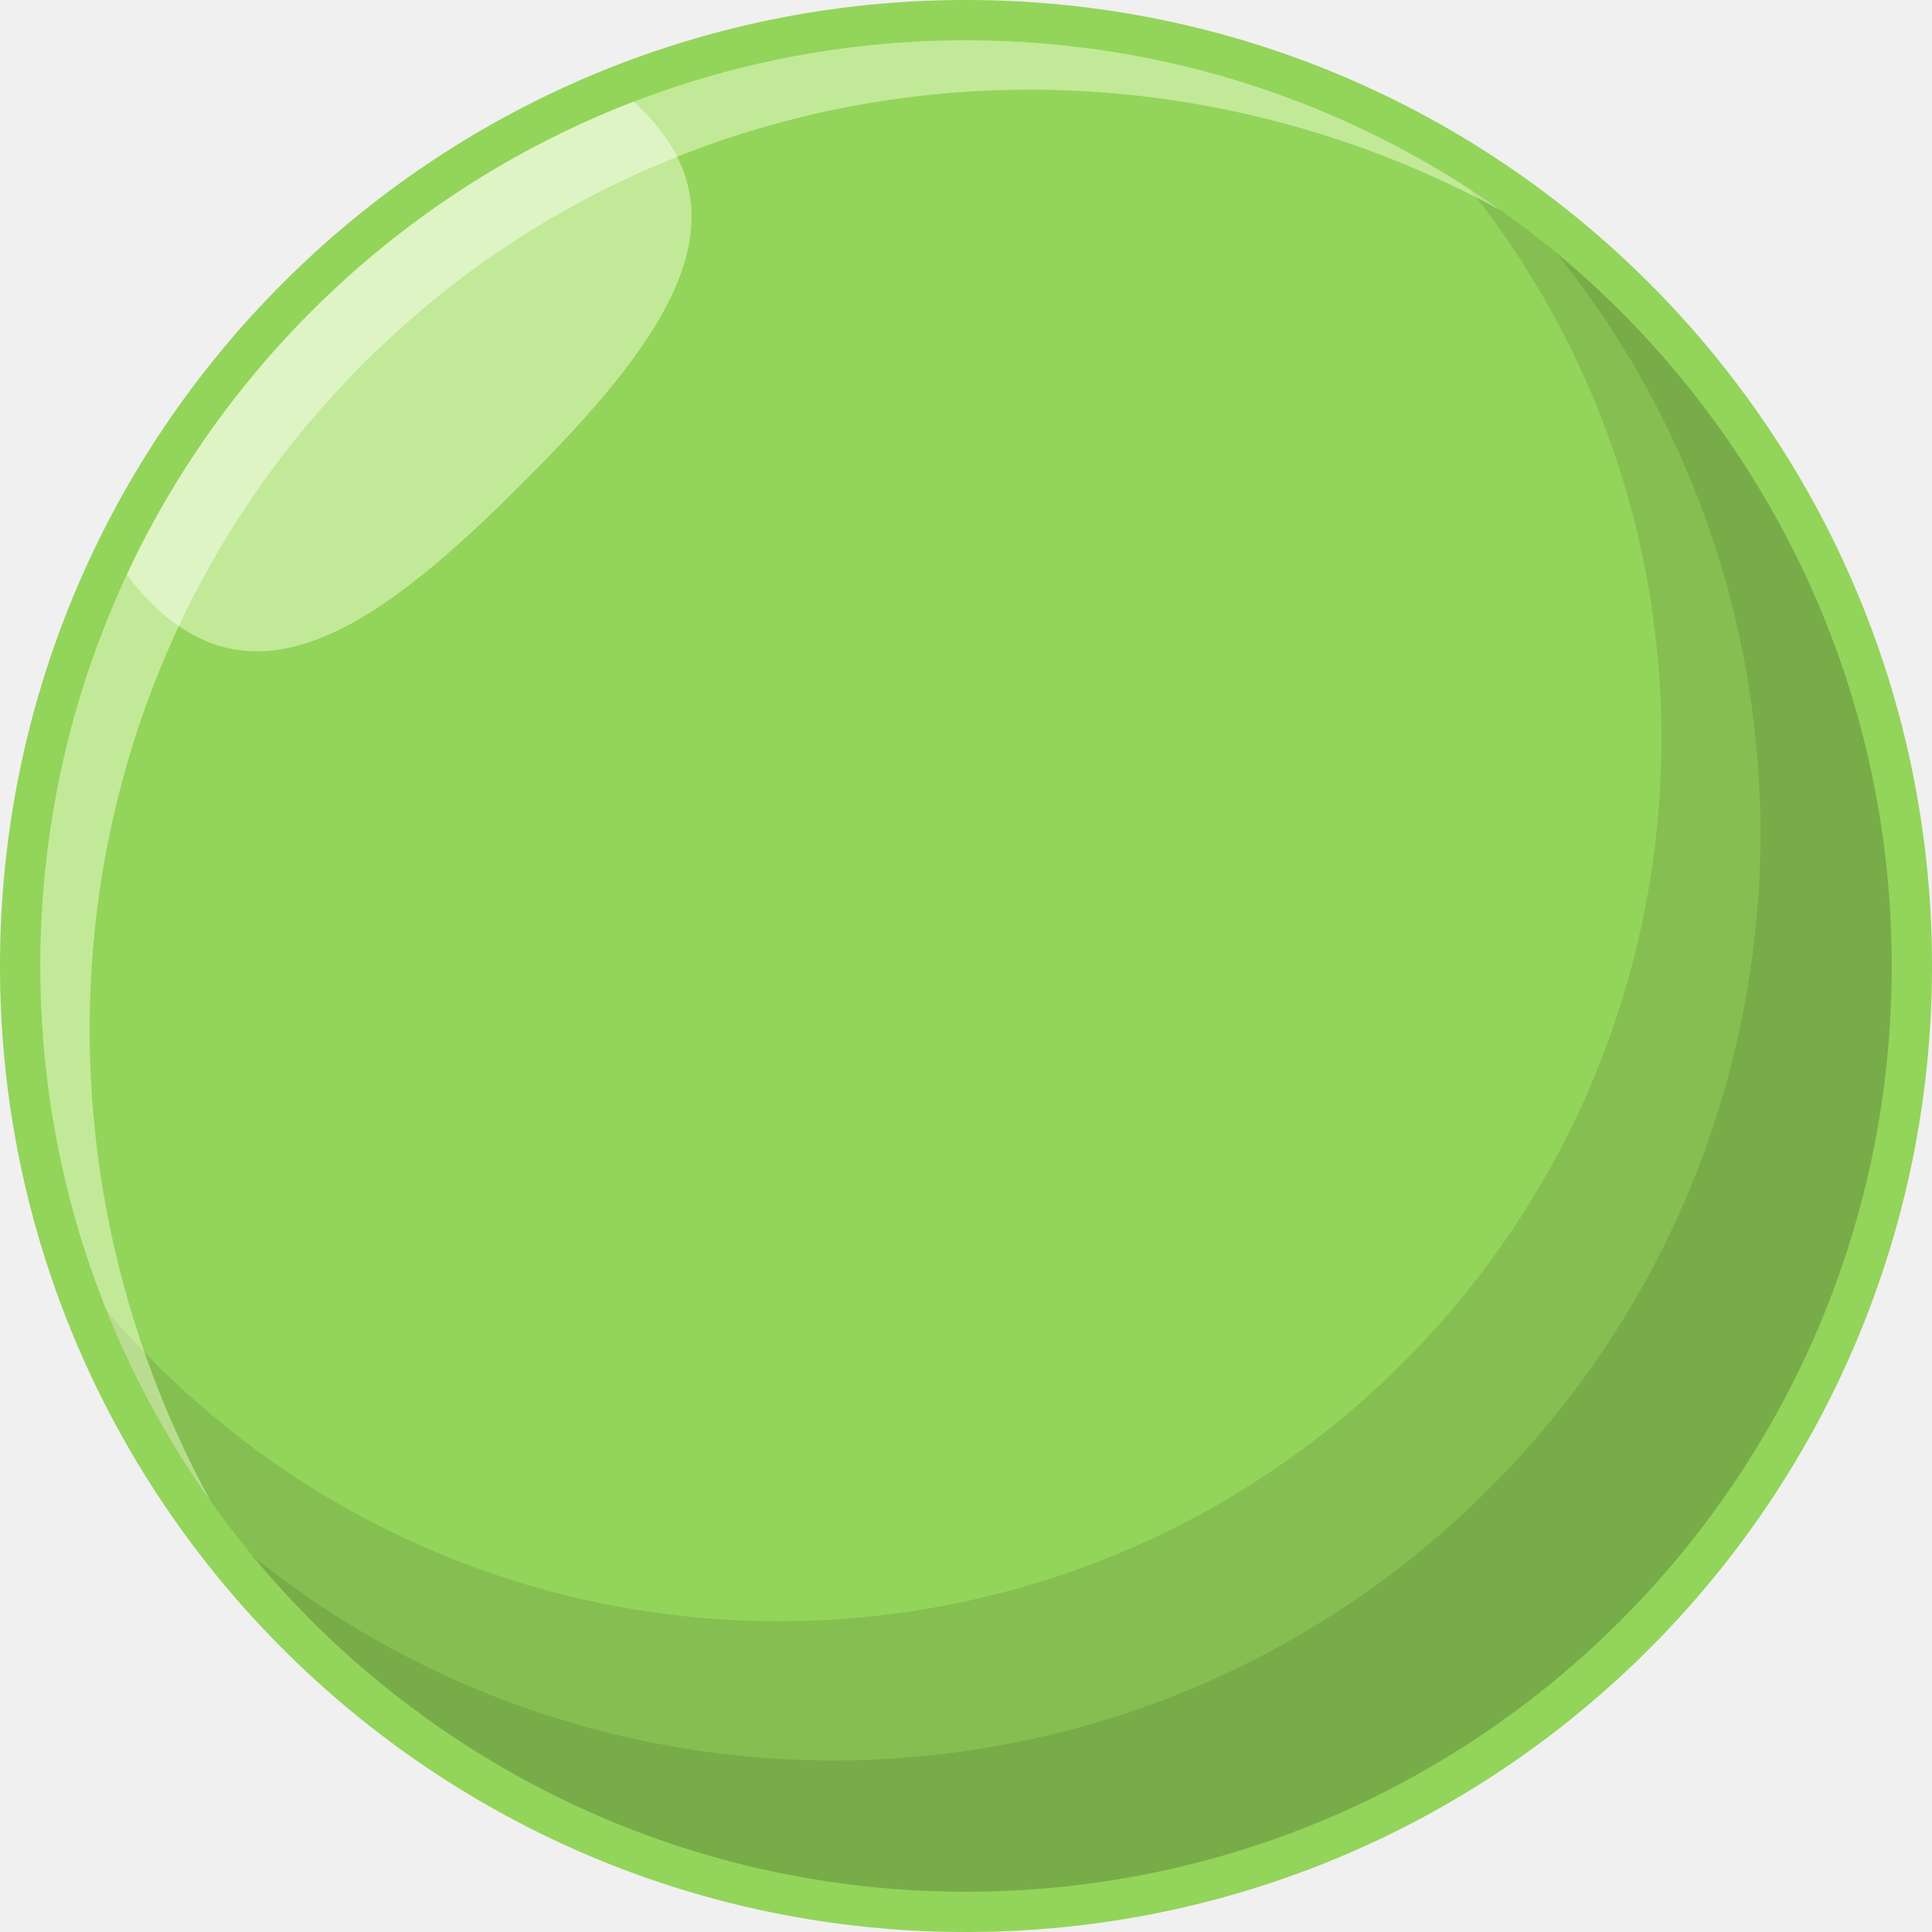
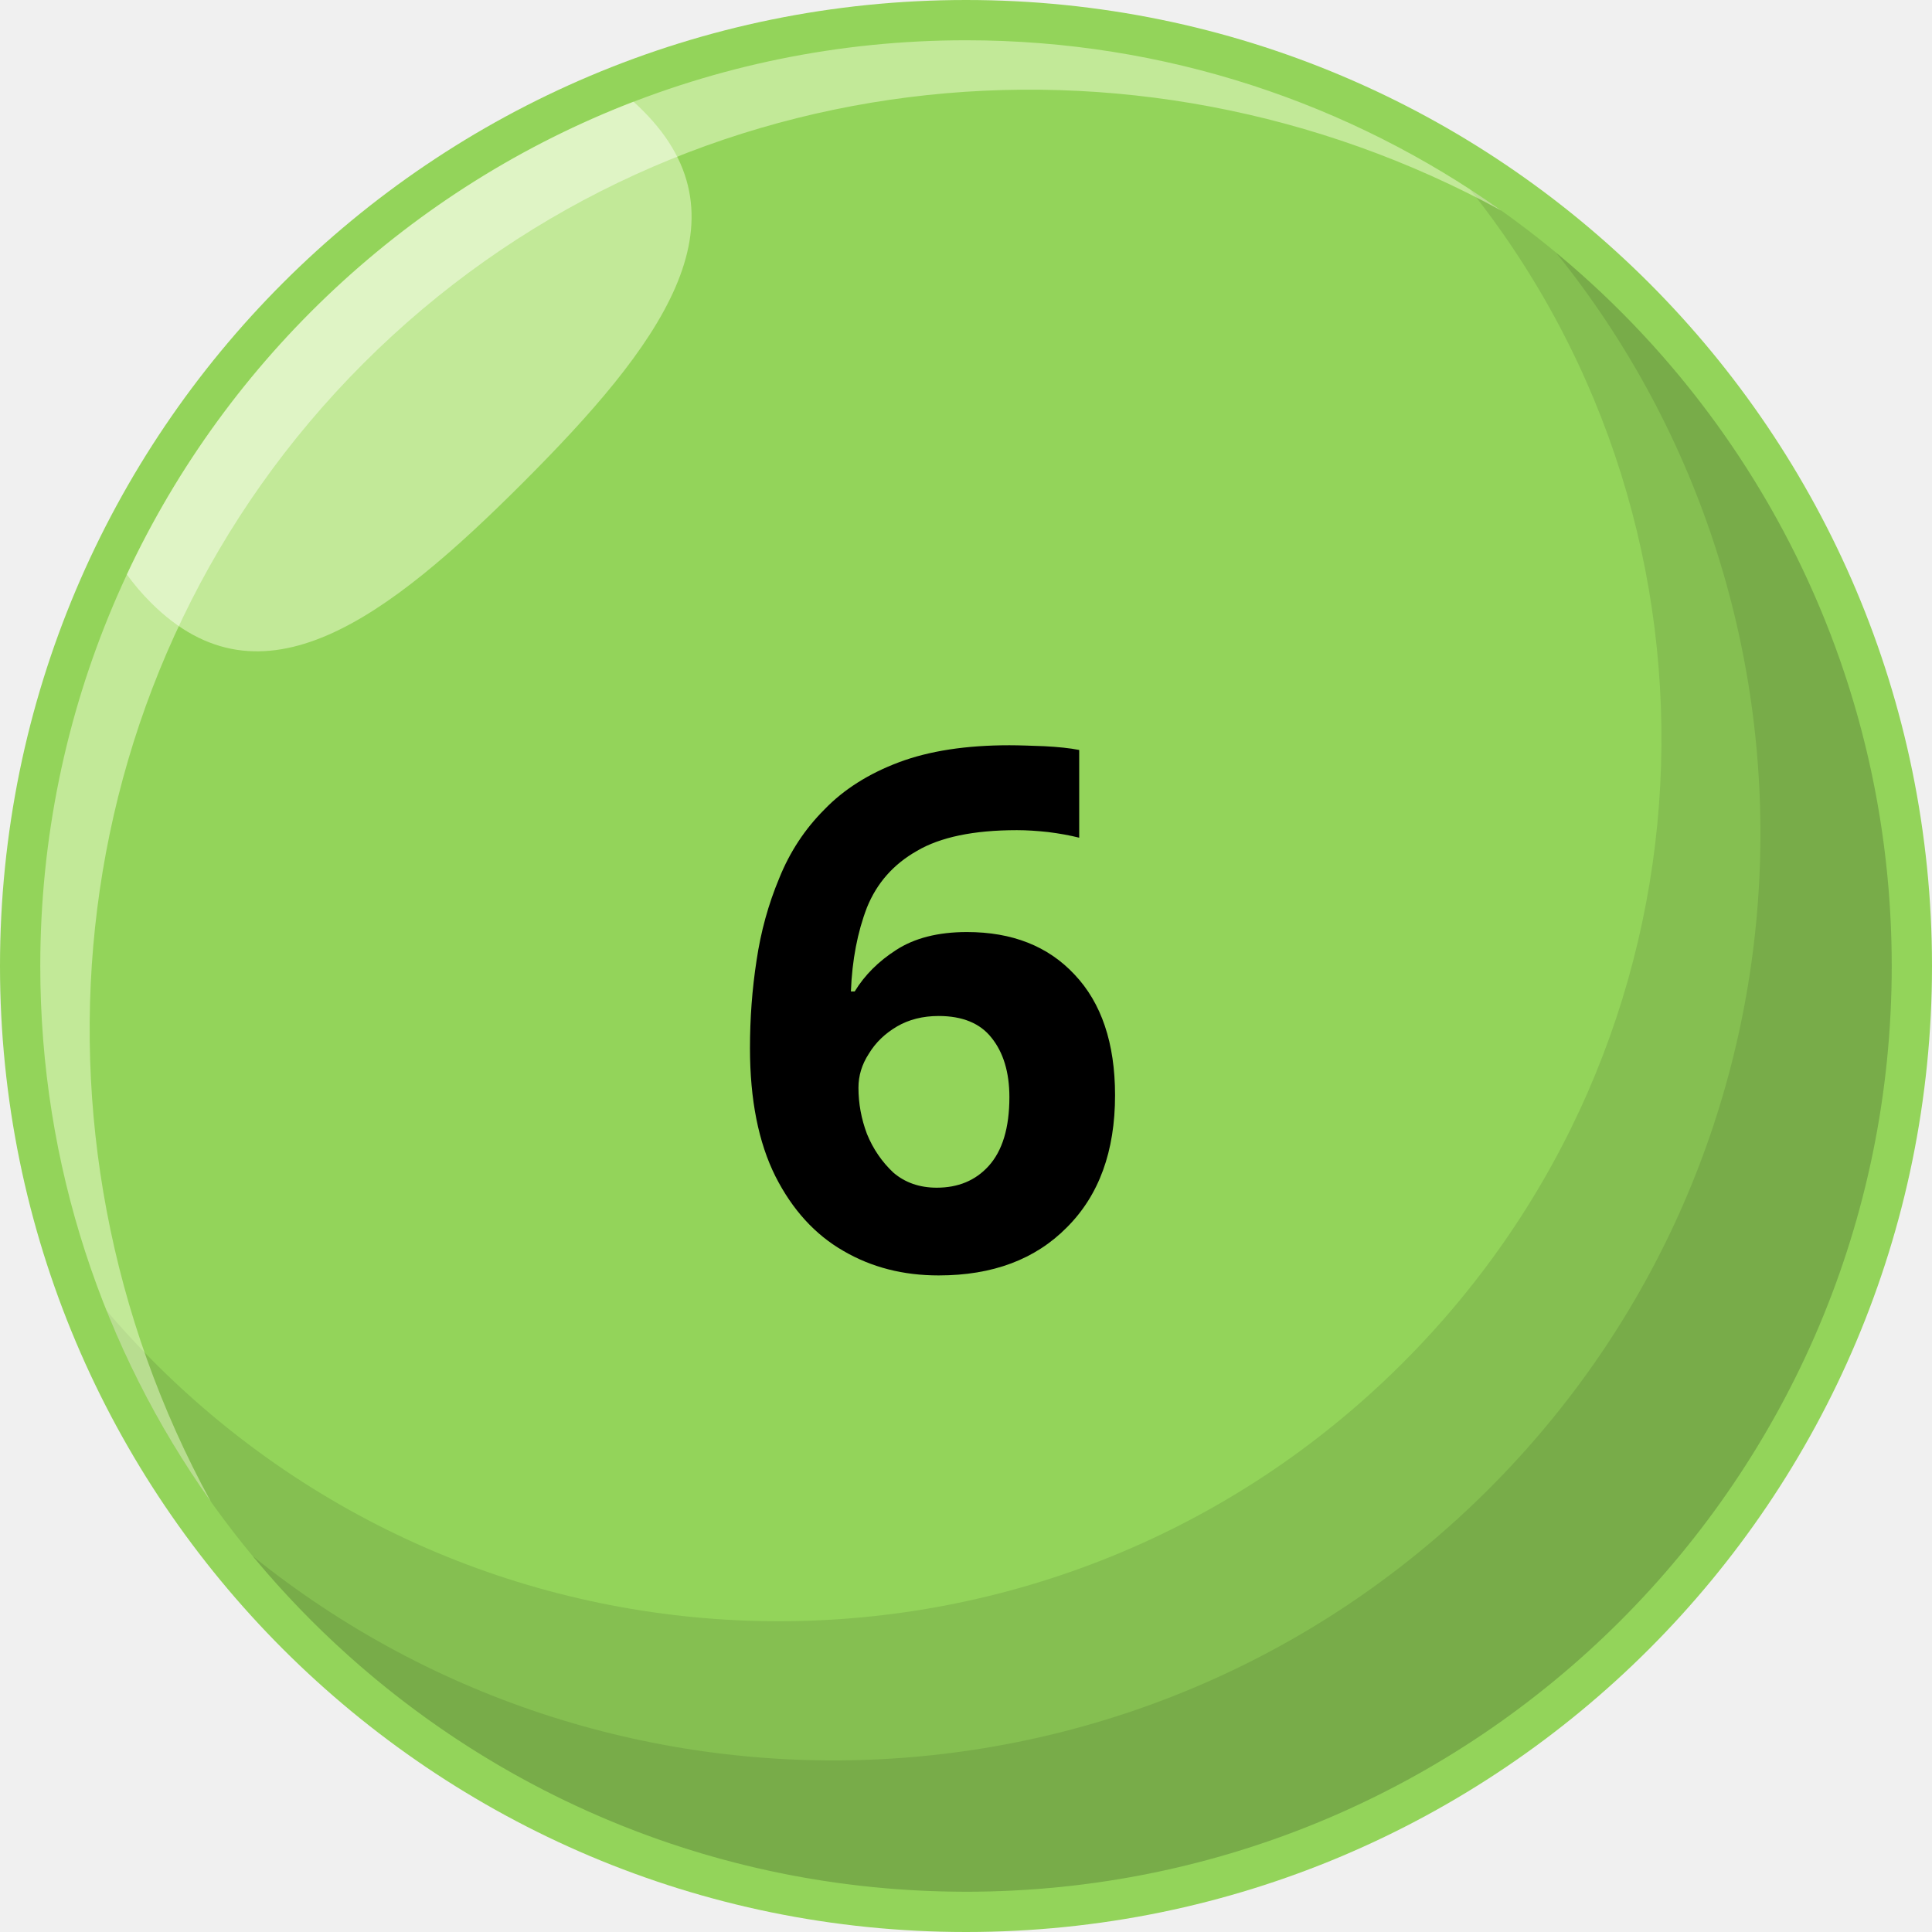
<svg xmlns="http://www.w3.org/2000/svg" viewBox="0 0 32 32" width="80px" height="80px" color="text" class="sc-231a1e38-0 dPwWVs">
  <circle cx="16" cy="16" r="16" fill="#93D45A" />
  <g opacity="0.1" style="mix-blend-mode: multiply;">
    <path fill-rule="evenodd" clip-rule="evenodd" d="M24.343 3.132C28.919 8.872 28.55 17.257 23.237 22.571C17.528 28.28 8.271 28.28 2.562 22.571C2.283 22.291 2.016 22.003 1.764 21.707C4.028 27.349 9.549 31.333 16 31.333C24.468 31.333 31.333 24.468 31.333 15.999C31.333 10.608 28.55 5.866 24.343 3.132Z" fill="black" />
  </g>
  <g opacity="0.1" style="mix-blend-mode: multiply;">
    <path fill-rule="evenodd" clip-rule="evenodd" d="M25.771 4.183C30.631 10.212 30.261 19.061 24.661 24.661C19.061 30.26 10.213 30.631 4.184 25.772C6.996 29.169 11.245 31.333 16 31.333C24.468 31.333 31.333 24.468 31.333 16C31.333 11.245 29.169 6.995 25.771 4.183Z" fill="black" />
  </g>
  <g style="mix-blend-mode: soft-light;">
    <path fill-rule="evenodd" clip-rule="evenodd" d="M3.49 24.868C0.151 18.765 0.975 11.064 6.019 6.019C11.064 0.975 18.766 0.151 24.869 3.49C22.365 1.712 19.305 0.667 16 0.667C7.532 0.667 0.667 7.532 0.667 16C0.667 19.304 1.712 22.364 3.49 24.868Z" fill="white" />
  </g>
  <g style="mix-blend-mode: soft-light;">
    <path fill-rule="evenodd" clip-rule="evenodd" d="M2.101 9.514C3.773 5.937 6.785 3.111 10.492 1.684C10.546 1.732 10.599 1.782 10.65 1.834C12.484 3.667 10.912 5.744 8.661 7.995C6.411 10.245 4.334 11.817 2.501 9.983C2.353 9.836 2.22 9.679 2.101 9.514Z" fill="white" />
  </g>
+   <style>
+  .textinball{
+     font-weight: 600;
+     text-shadow: white 1px 1px 0.75px;
+     font-family: Kanit, sans-serif
+  }
+  </style>
+   <text class="textinball" x="12" y="21" fill="black" transform="rotate(0 0,0)">6</text>
</svg>
